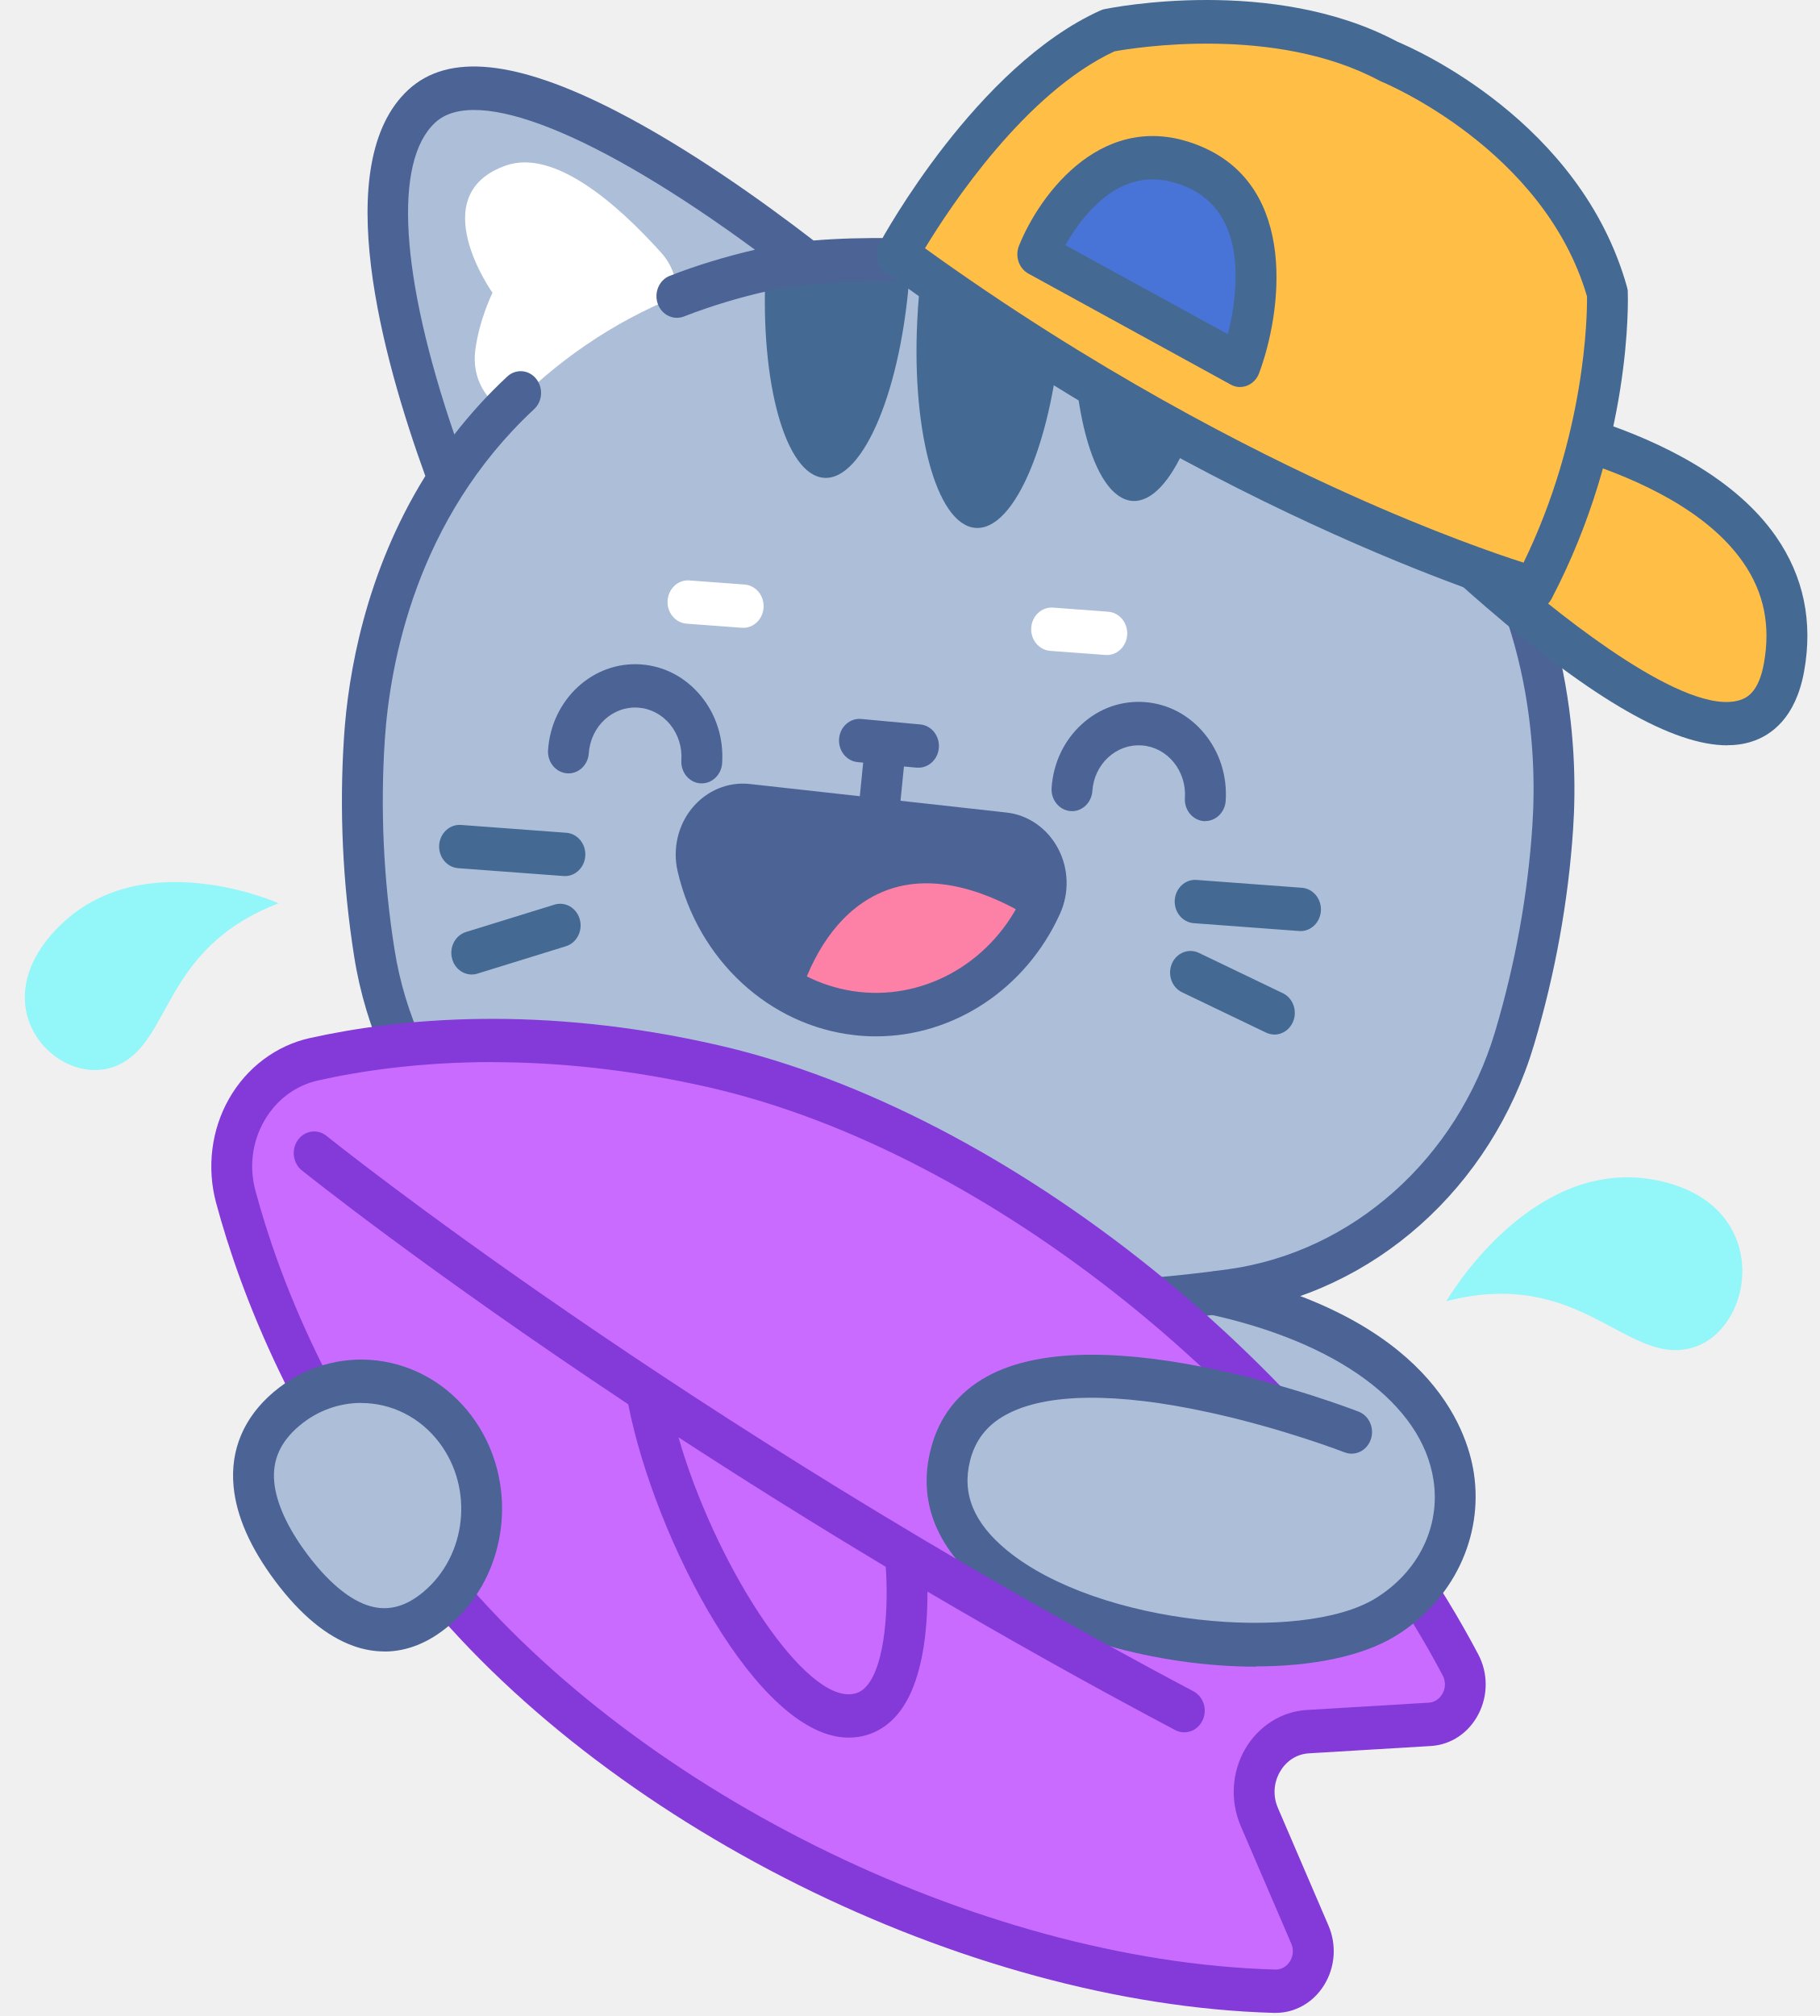
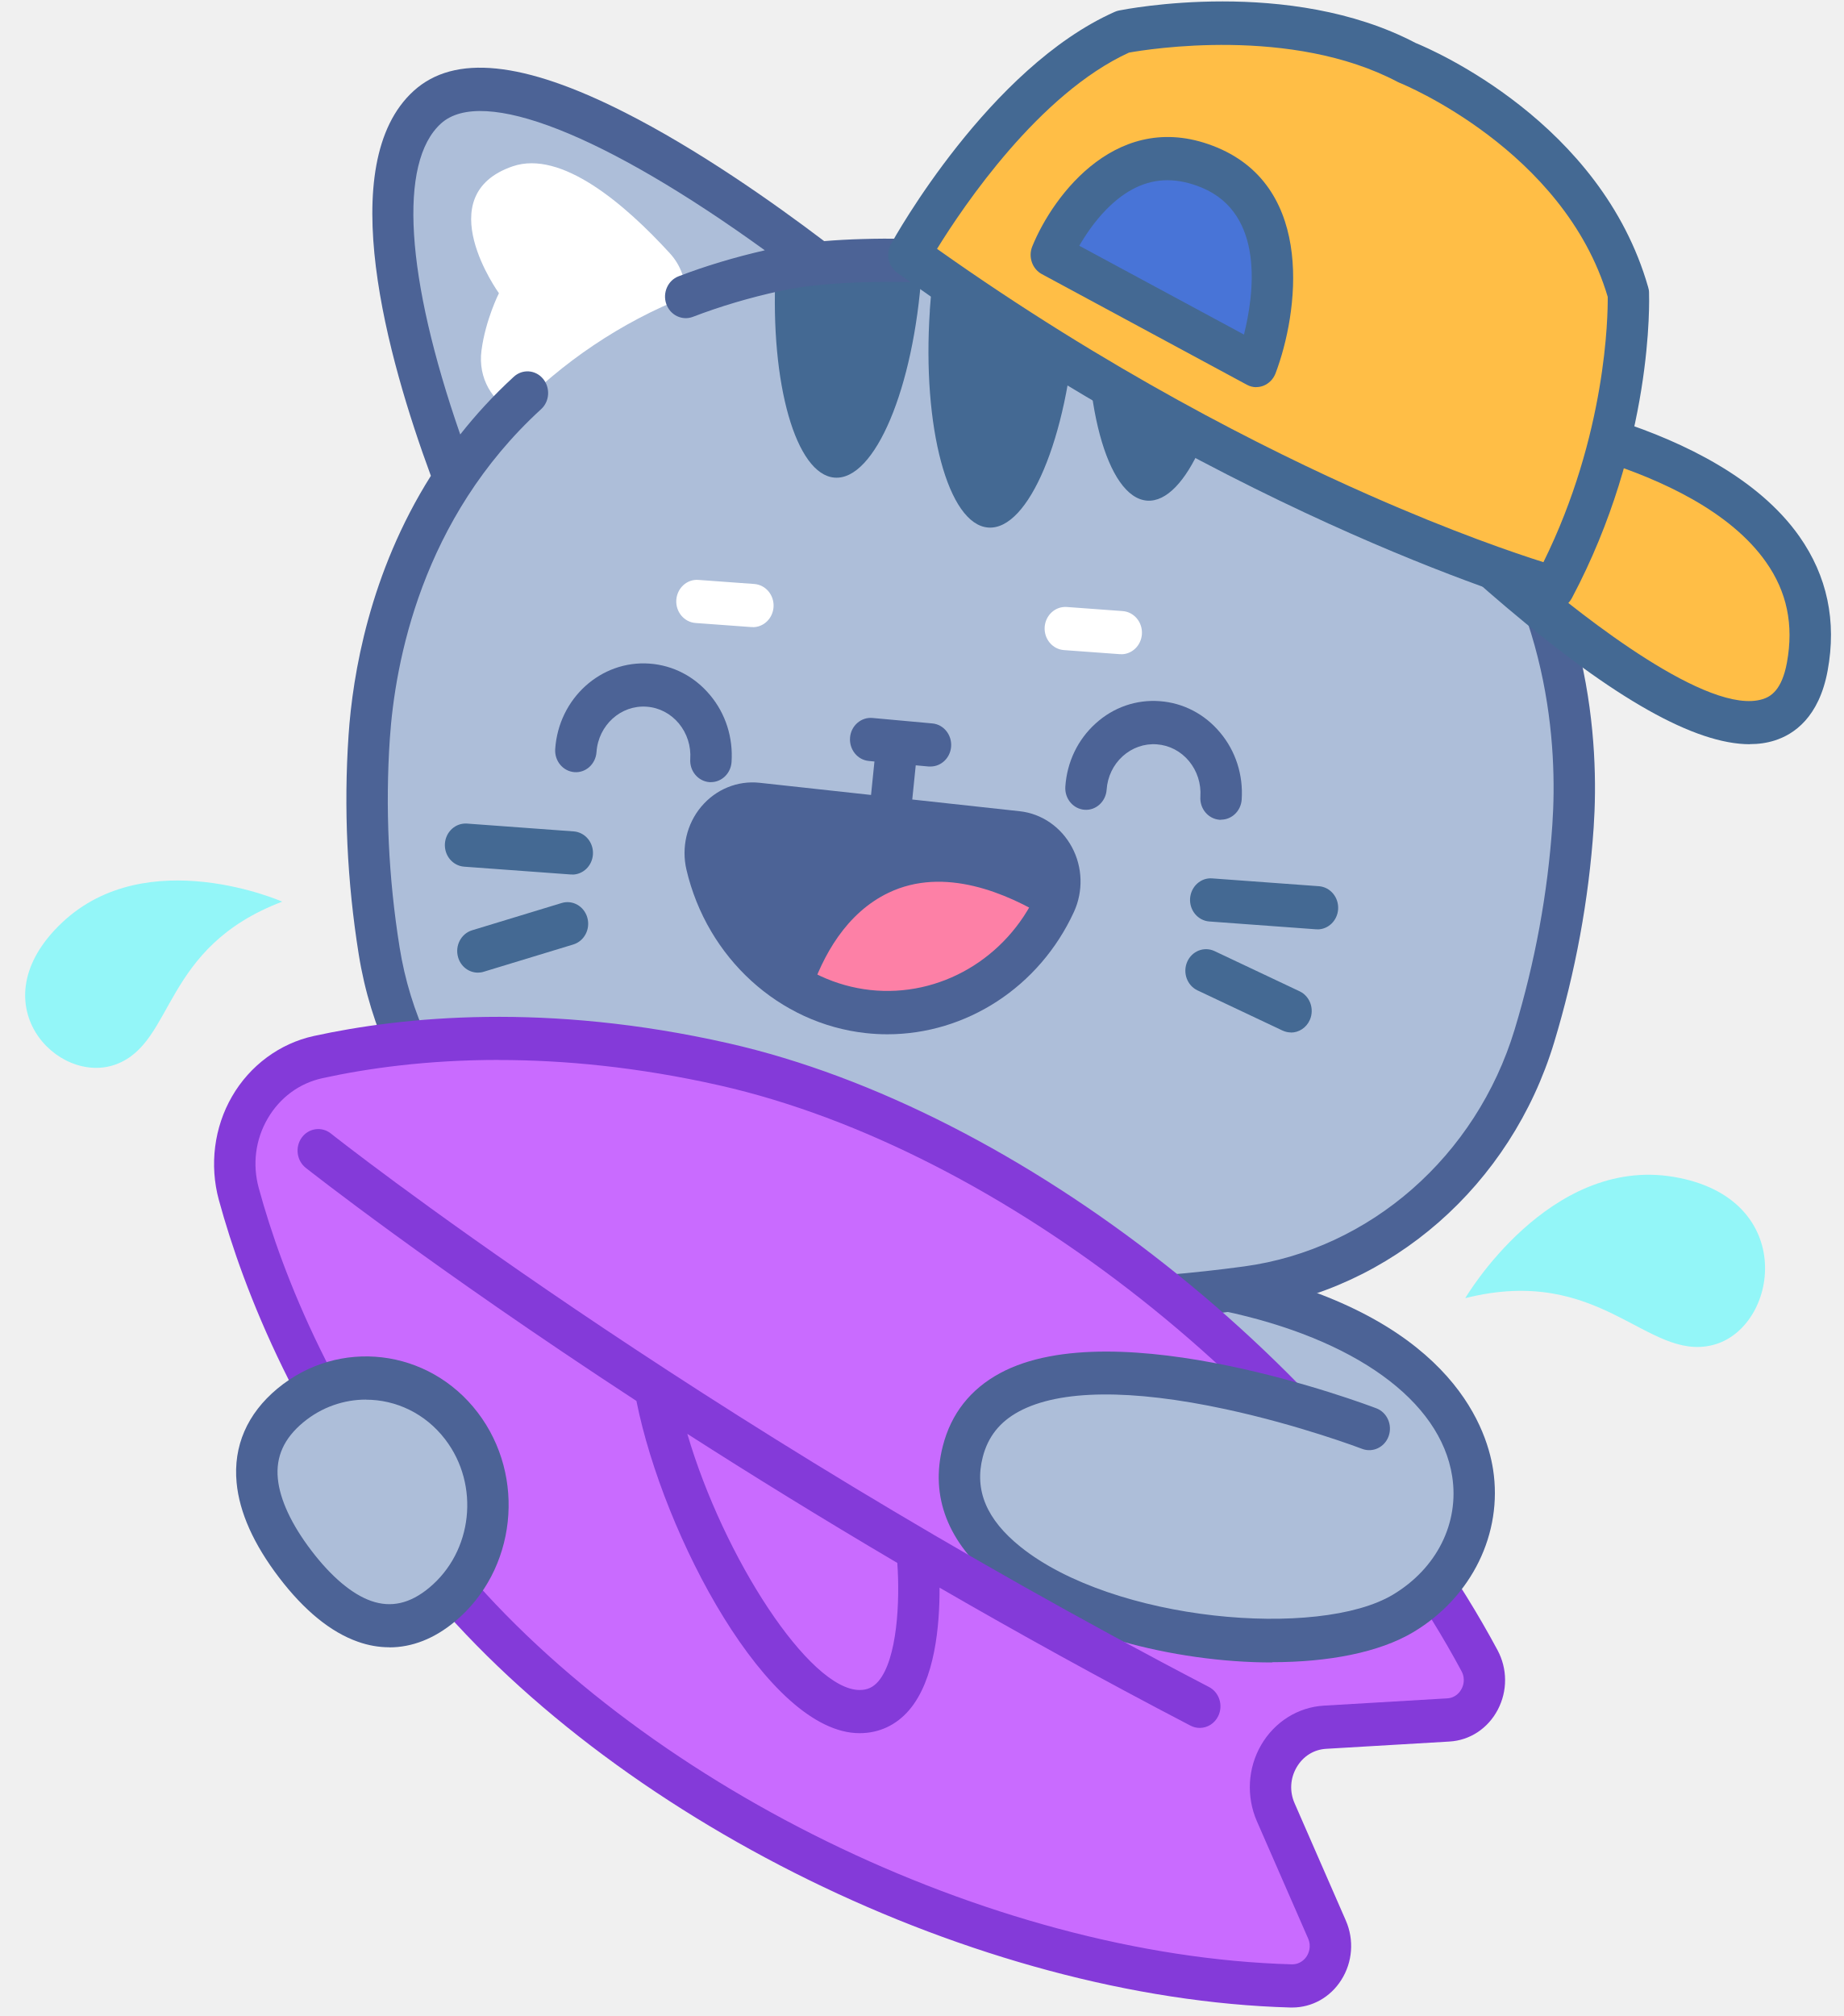
- <svg xmlns="http://www.w3.org/2000/svg" width="139" height="154" viewBox="0 0 139 154" fill="none">
-   <path d="M105.807 123.545C114.781 118.076 114.236 102.456 90.394 98.332L72.589 111.137C69.429 123.573 97.023 128.896 105.807 123.552V123.545Z" fill="#ADBED9" />
-   <path d="M32.229 8.097C37.997 2.788 54.475 14.464 61.702 20.073C65.486 19.689 70.335 19.78 75.86 20.226C81.392 20.616 86.201 21.243 89.9 22.184C97.797 17.704 118.492 35.908 114.892 42.611C118.157 49.529 119.031 56.907 118.611 63.177C118.249 68.597 117.283 73.962 115.7 79.278C112.606 89.658 104.196 97.183 94.013 98.583C86.148 99.663 78.343 99.914 70.591 99.335C62.838 98.757 55.145 97.343 47.504 95.1C37.61 92.194 30.277 83.493 28.589 72.75C27.728 67.246 27.479 61.791 27.84 56.37C28.254 50.107 30.094 42.931 34.246 36.57C31.578 29.401 26.5 13.364 32.229 8.09V8.097Z" fill="#ADBED9" />
-   <path d="M70.118 23.682C69.521 32.648 71.498 40.103 74.52 40.325C77.549 40.556 80.492 33.47 81.09 24.504C81.169 23.277 81.209 22.079 81.189 20.923C77.635 20.484 74.067 20.219 70.486 20.128C70.322 21.271 70.197 22.462 70.112 23.682H70.118Z" fill="#446993" />
-   <path d="M82.095 21.619C81.497 30.579 83.468 38.034 86.496 38.264C89.413 38.48 92.258 31.896 92.994 23.396C91.141 22.734 89.223 22.219 87.239 21.856C85.544 21.55 83.842 21.278 82.141 21.055C82.121 21.25 82.108 21.431 82.095 21.627V21.619Z" fill="#446993" />
-   <path d="M58.483 20.734C58.069 29.297 60.014 36.277 62.938 36.5C65.966 36.73 68.909 29.638 69.501 20.678C69.514 20.483 69.527 20.302 69.534 20.107C67.563 20.072 65.585 20.093 63.608 20.17C61.867 20.233 60.152 20.428 58.483 20.741V20.734Z" fill="#446993" />
-   <path d="M37.622 22.365C37.622 22.365 36.611 24.4 36.308 26.748C36.026 28.914 37.156 30.67 38.726 31.485C42.399 27.639 46.82 24.602 51.715 22.63C51.748 21.446 51.36 20.247 50.513 19.307C47.109 15.524 42.326 11.365 38.66 12.639C32.281 14.862 37.622 22.365 37.622 22.365Z" fill="white" />
-   <path d="M26.282 56.266C26.591 51.584 27.872 43.802 32.491 36.361C29.239 27.395 25.113 12.457 31.203 6.849C34.265 4.034 39.462 4.571 47.096 8.5C52.608 11.336 58.239 15.363 62.148 18.372C65.774 18.066 70.4 18.128 75.964 18.574C83.842 19.125 89.761 20.142 93.546 21.598C95.891 22.504 98.131 23.556 100.194 24.733C100.956 25.165 101.239 26.168 100.832 26.977C100.549 27.534 100.01 27.847 99.458 27.847C99.209 27.847 98.959 27.785 98.723 27.652C96.791 26.552 94.695 25.562 92.488 24.719C88.973 23.375 83.349 22.42 75.748 21.884C68.166 21.278 62.47 21.382 58.81 22.197C56.511 22.706 54.303 23.375 52.247 24.176C51.439 24.489 50.538 24.05 50.243 23.194C49.947 22.337 50.361 21.382 51.169 21.069C53.219 20.267 55.407 19.605 57.673 19.076C45.591 10.2 36.374 6.48 33.253 9.357C30.021 12.332 30.586 21.145 34.705 33.191C35.881 31.672 37.221 30.188 38.745 28.767C39.396 28.161 40.381 28.231 40.946 28.92C41.511 29.61 41.452 30.655 40.802 31.254C31.781 39.642 29.784 50.678 29.396 56.509C29.048 61.776 29.291 67.162 30.132 72.498C31.709 82.559 38.693 90.808 47.924 93.525C55.433 95.726 63.094 97.133 70.708 97.705C78.316 98.276 86.095 98.025 93.815 96.959C103.308 95.65 111.317 88.515 114.215 78.796C115.752 73.634 116.711 68.346 117.059 63.072C117.447 57.241 116.934 46.017 109.116 36.375C108.558 35.678 108.63 34.64 109.281 34.041C109.931 33.449 110.916 33.525 111.481 34.215C120.029 44.763 120.594 56.969 120.173 63.309C119.806 68.841 118.8 74.386 117.191 79.793C113.932 90.738 104.911 98.771 94.216 100.241C89.045 100.951 83.855 101.307 78.704 101.307C75.951 101.307 73.205 101.202 70.485 101C62.667 100.415 54.796 98.973 47.089 96.709C36.696 93.657 28.831 84.363 27.051 73.042C26.171 67.447 25.914 61.804 26.282 56.273V56.266Z" fill="#4C6396" />
-   <path d="M53.607 59.84C54.421 59.84 55.105 59.171 55.164 58.3C55.289 56.419 54.717 54.593 53.548 53.172C52.378 51.744 50.762 50.887 48.981 50.755C45.315 50.483 42.122 53.423 41.866 57.304C41.807 58.216 42.451 59.004 43.312 59.073C44.172 59.143 44.915 58.453 44.98 57.541C45.118 55.471 46.82 53.911 48.765 54.057C49.711 54.127 50.571 54.587 51.189 55.339C51.807 56.098 52.115 57.067 52.05 58.07C51.99 58.983 52.634 59.77 53.495 59.84C53.535 59.84 53.567 59.84 53.607 59.84Z" fill="#4C6396" />
-   <path d="M92.073 62.718C92.888 62.718 93.572 62.049 93.631 61.178C93.755 59.297 93.184 57.471 92.014 56.05C90.845 54.622 89.229 53.765 87.448 53.633C85.674 53.5 83.953 54.106 82.613 55.346C81.266 56.587 80.458 58.3 80.333 60.188C80.274 61.101 80.918 61.888 81.778 61.958C82.632 62.028 83.382 61.338 83.447 60.425C83.513 59.422 83.947 58.51 84.656 57.855C85.372 57.2 86.285 56.872 87.231 56.942C88.178 57.012 89.038 57.471 89.656 58.224C90.273 58.983 90.582 59.952 90.516 60.955C90.457 61.867 91.101 62.655 91.962 62.724C92.001 62.724 92.034 62.724 92.073 62.724V62.718Z" fill="#4C6396" />
-   <path d="M43.154 66.925C43.969 66.925 44.652 66.256 44.711 65.385C44.77 64.472 44.127 63.685 43.266 63.615L35.218 63.016C34.357 62.953 33.615 63.636 33.549 64.549C33.49 65.462 34.134 66.249 34.994 66.319L43.042 66.918C43.082 66.918 43.115 66.918 43.154 66.918V66.925Z" fill="#446993" />
-   <path d="M36.038 74.441C36.182 74.441 36.327 74.421 36.478 74.372L43.232 72.282C44.06 72.024 44.533 71.104 44.289 70.226C44.046 69.349 43.179 68.847 42.351 69.105L35.597 71.195C34.77 71.453 34.297 72.372 34.54 73.25C34.737 73.975 35.361 74.441 36.038 74.441Z" fill="#446993" />
-   <path d="M99.346 71.126C100.16 71.126 100.844 70.457 100.903 69.586C100.962 68.673 100.318 67.886 99.457 67.816L91.409 67.217C90.549 67.148 89.806 67.837 89.74 68.75C89.681 69.663 90.325 70.45 91.186 70.52L99.234 71.119C99.273 71.119 99.306 71.119 99.346 71.119V71.126Z" fill="#446993" />
-   <path d="M97.347 79.033C97.939 79.033 98.51 78.671 98.773 78.057C99.128 77.221 98.779 76.246 97.998 75.87L91.585 72.79C90.797 72.414 89.877 72.784 89.522 73.612C89.168 74.448 89.516 75.424 90.298 75.8L96.71 78.879C96.92 78.977 97.137 79.026 97.354 79.026L97.347 79.033Z" fill="#446993" />
-   <path d="M56.773 47.962C57.588 47.962 58.271 47.293 58.33 46.422C58.389 45.509 57.745 44.722 56.885 44.652L52.667 44.339C51.806 44.269 51.064 44.959 50.998 45.872C50.939 46.784 51.583 47.572 52.443 47.641L56.661 47.955C56.701 47.955 56.733 47.955 56.773 47.955V47.962Z" fill="white" />
-   <path d="M84.55 50.038C85.365 50.038 86.048 49.369 86.107 48.498C86.166 47.586 85.522 46.798 84.662 46.729L80.444 46.415C79.583 46.352 78.841 47.035 78.775 47.948C78.716 48.861 79.36 49.648 80.22 49.718L84.438 50.031C84.478 50.031 84.511 50.031 84.55 50.031V50.038Z" fill="white" />
-   <path d="M53.278 66.145C53.685 67.921 54.395 69.573 55.354 71.043C56.773 73.23 58.738 75.007 61.063 76.135C62.417 76.797 63.895 77.229 65.459 77.41C69.71 77.877 73.717 76.289 76.595 73.397C77.515 72.471 78.316 71.412 78.973 70.241C79.19 69.858 79.387 69.461 79.578 69.057C80.635 66.716 79.164 63.971 76.726 63.699L57.102 61.526C54.664 61.261 52.693 63.63 53.272 66.145H53.278Z" fill="#4C6396" />
-   <path d="M61.063 76.142C62.417 76.804 63.895 77.236 65.459 77.417C69.709 77.884 73.717 76.296 76.595 73.404C77.514 72.478 78.316 71.419 78.973 70.248C75.951 68.36 71.201 66.27 67.002 68.318C63.816 69.872 62.036 73.126 61.057 76.149L61.063 76.142Z" fill="#FD80A6" />
-   <path d="M52.878 61.721C53.975 60.39 55.617 59.707 57.273 59.888L65.682 60.822L65.939 58.258L65.518 58.216C64.657 58.14 64.027 57.332 64.099 56.426C64.171 55.513 64.933 54.844 65.787 54.921L70.301 55.339C71.162 55.416 71.793 56.224 71.72 57.13C71.648 57.993 70.965 58.641 70.17 58.641C70.124 58.641 70.078 58.641 70.032 58.641L69.053 58.551L68.79 61.17L76.891 62.069C78.546 62.25 80.018 63.281 80.833 64.828C81.641 66.354 81.693 68.207 80.984 69.781C78.376 75.55 72.857 79.166 66.911 79.166C66.379 79.166 65.84 79.138 65.295 79.075C58.758 78.351 53.318 73.314 51.761 66.542C51.373 64.849 51.787 63.044 52.871 61.728L52.878 61.721ZM54.803 65.748C56.044 71.161 60.4 75.188 65.63 75.773C70.86 76.351 75.905 73.362 78.172 68.339C78.448 67.726 78.428 67.029 78.113 66.43C77.791 65.817 77.226 65.42 76.569 65.35L56.951 63.184C56.294 63.107 55.67 63.372 55.23 63.901C54.803 64.417 54.645 65.093 54.796 65.755L54.803 65.748Z" fill="#4C6396" />
-   <path d="M23.985 80.916C19.498 81.912 16.752 86.726 18.013 91.401C19.86 98.271 23.9 108.742 32.724 119.896C47.059 138.024 74.344 151.449 97.365 152.104C99.494 152.167 100.952 149.833 100.066 147.778L96.202 138.79C94.934 135.836 96.859 132.457 99.914 132.276L109.211 131.719C111.34 131.593 112.608 129.141 111.57 127.169C100.309 105.858 76.407 86.496 54.615 81.466C41.199 78.373 30.575 79.446 23.985 80.909V80.916Z" fill="#C96BFF" />
-   <path d="M97.443 153.762C98.935 153.762 100.315 152.981 101.142 151.651C101.996 150.285 102.121 148.578 101.484 147.094L97.621 138.107C97.233 137.208 97.286 136.205 97.772 135.355C98.258 134.505 99.066 133.989 99.999 133.934L109.296 133.376C110.84 133.286 112.2 132.373 112.942 130.938C113.684 129.503 113.678 127.796 112.922 126.368C101.372 104.498 76.985 84.942 54.936 79.856C41.237 76.7 30.364 77.808 23.656 79.299C21.094 79.87 18.847 81.556 17.5 83.925C16.147 86.294 15.786 89.185 16.502 91.86C18.381 98.848 22.507 109.57 31.514 120.961C46.014 139.291 73.686 153.093 97.312 153.762C97.352 153.762 97.391 153.762 97.437 153.762H97.443ZM37.611 81.138C42.466 81.138 48.064 81.661 54.279 83.089C75.533 87.987 99.053 106.867 110.209 127.984C110.531 128.597 110.321 129.14 110.209 129.342C110.104 129.551 109.782 130.032 109.118 130.067L99.822 130.624C97.871 130.743 96.11 131.871 95.098 133.641C94.086 135.411 93.968 137.591 94.776 139.479L98.639 148.467C98.915 149.108 98.659 149.63 98.541 149.825C98.416 150.02 98.068 150.466 97.404 150.452C74.593 149.804 47.886 136.504 33.912 118.829C25.259 107.884 21.304 97.629 19.511 90.948C19.024 89.129 19.261 87.241 20.181 85.632C21.101 84.023 22.566 82.922 24.307 82.532C27.69 81.779 32.184 81.131 37.611 81.131V81.138Z" fill="#843AD9" />
-   <path d="M105.806 123.545C112.172 119.672 113.749 110.671 105.602 104.303L103.231 109.375C103.231 109.375 75.735 98.694 72.582 111.13C69.422 123.566 97.015 128.889 105.799 123.545H105.806Z" fill="#ADBED9" />
-   <path d="M95.912 127.294C100.136 127.294 103.993 126.562 106.588 124.981C110.983 122.306 113.336 117.415 112.587 112.517C112.054 109.047 109.072 100.604 92.837 97.12C91.99 96.939 91.372 100.186 92.22 100.367C102.153 102.499 108.618 107.243 109.505 113.053C110.051 116.627 108.342 120.104 105.038 122.117C99.453 125.517 83.981 124.194 76.945 118.446C74.389 116.356 73.463 114.112 74.106 111.57C74.501 110.009 75.394 108.866 76.833 108.079C79.888 106.4 85.282 106.337 92.43 107.905C98.008 109.124 102.666 110.922 102.712 110.942C103.52 111.256 104.42 110.817 104.716 109.96C105.011 109.103 104.597 108.149 103.789 107.835C102.994 107.529 84.185 100.318 75.401 105.146C73.173 106.372 71.721 108.246 71.097 110.72C70.112 114.579 71.478 118.16 75.046 121.079C79.881 125.03 88.481 127.315 95.925 127.315L95.912 127.294Z" fill="#4C6396" />
-   <path d="M21.883 107.634C25.858 104.283 31.64 104.98 34.8 109.195C37.96 113.41 37.303 119.541 33.328 122.892C29.353 126.243 25.418 123.985 22.258 119.777C19.098 115.562 17.908 110.992 21.883 107.641V107.634Z" fill="#ADBED9" />
-   <path d="M29.359 126.159C31.067 126.159 32.743 125.497 34.3 124.18C38.938 120.265 39.714 113.075 36.021 108.156C32.329 103.237 25.549 102.415 20.91 106.331C18.644 108.247 17.579 110.734 17.842 113.534C18.052 115.813 19.13 118.251 21.035 120.794C22.941 123.337 24.944 124.995 26.988 125.727C27.782 126.012 28.571 126.152 29.359 126.152V126.159ZM27.599 107.174C29.846 107.174 32.073 108.219 33.577 110.225C36.199 113.716 35.653 118.822 32.355 121.595C30.916 122.807 29.484 123.135 27.986 122.598C26.541 122.083 24.984 120.745 23.479 118.739C21.975 116.732 21.101 114.823 20.95 113.214C20.792 111.542 21.416 110.142 22.855 108.922C24.255 107.738 25.936 107.167 27.599 107.167V107.174Z" fill="#4C6396" />
-   <path d="M22.756 87.081C23.275 86.356 24.261 86.217 24.944 86.767C25.207 86.983 51.855 108.385 91.169 129.196C91.938 129.607 92.253 130.596 91.865 131.418C91.59 131.996 91.044 132.331 90.466 132.331C90.23 132.331 89.993 132.275 89.77 132.157C83.075 128.61 76.748 125.05 70.848 121.581C70.861 124.472 70.507 128.638 68.562 130.958C67.583 132.122 66.289 132.735 64.817 132.735C57.899 132.735 50.015 117.568 47.991 107.271C32.447 96.946 23.209 89.526 23.052 89.4C22.369 88.85 22.237 87.805 22.756 87.081ZM64.824 129.426C65.408 129.426 65.849 129.217 66.236 128.757C67.662 127.057 67.872 122.605 67.662 119.686C61.92 116.244 56.618 112.914 51.828 109.793C54.555 119.254 61.033 129.426 64.824 129.426Z" fill="#843AD9" />
-   <path d="M102.076 33.135C102.076 33.135 133.382 66.974 136.279 50.984C139.216 34.807 112.331 31.581 112.331 31.581L102.076 33.135Z" fill="#FFBE46" />
-   <path d="M131.935 56.928C132.612 56.928 133.236 56.837 133.814 56.649C135.279 56.182 137.165 54.873 137.815 51.298C138.505 47.502 137.783 44.039 135.68 41.001C129.485 32.063 113.198 30.015 112.508 29.931C111.654 29.826 110.879 30.481 110.78 31.387C110.682 32.293 111.299 33.115 112.153 33.219C112.344 33.24 127.79 35.198 133.164 42.966C134.754 45.258 135.266 47.78 134.747 50.671C134.366 52.789 133.519 53.291 132.914 53.479C128.847 54.775 119.406 47.174 115.543 43.851C108.927 38.152 103.251 32.035 103.192 31.979C102.587 31.324 101.602 31.317 100.984 31.958C100.367 32.599 100.36 33.644 100.965 34.299C101.024 34.362 106.805 40.597 113.559 46.408C121.752 53.465 127.803 56.928 131.942 56.935L131.935 56.928Z" fill="#446993" />
-   <path d="M117.16 44.944C117.16 44.944 94.651 38.577 68.542 19.438C68.542 19.438 75.592 6.438 84.671 2.335C84.671 2.335 96.964 -0.215 106.116 4.71C106.116 4.71 119.315 10.005 122.79 22.392C122.79 22.392 123.217 33.351 117.166 44.951L117.16 44.944Z" fill="#FFBE46" />
-   <path d="M117.16 46.596C117.719 46.596 118.244 46.275 118.527 45.739C124.722 33.874 124.361 22.776 124.348 22.309C124.348 22.17 124.321 22.037 124.282 21.905C120.734 9.267 108.008 3.707 106.747 3.185C97.24 -1.887 84.895 0.593 84.37 0.698C84.264 0.718 84.159 0.753 84.054 0.802C74.6 5.073 67.478 18.052 67.183 18.603C66.775 19.348 66.979 20.302 67.649 20.79C93.679 39.873 116.523 46.47 116.753 46.533C116.884 46.568 117.022 46.589 117.154 46.589L117.16 46.596ZM121.233 22.65C121.247 24.085 121.135 33.212 116.385 42.98C114.296 42.311 109.572 40.681 103.186 37.81C95.4 34.32 83.535 28.245 70.658 18.965C72.649 15.683 78.351 7.079 85.132 3.923C86.551 3.665 97.398 1.868 105.413 6.181C105.466 6.208 105.512 6.229 105.564 6.25C105.689 6.299 117.935 11.364 121.233 22.643V22.65Z" fill="#446993" />
-   <path d="M94.729 27.91L79.27 19.431C79.27 19.431 83.291 9.371 91.208 12.743C99.131 16.115 94.729 27.91 94.729 27.91Z" fill="#4874D7" />
-   <path d="M94.729 29.561C94.913 29.561 95.097 29.526 95.274 29.457C95.688 29.289 96.017 28.948 96.181 28.516C97.902 23.904 99.197 14.352 91.792 11.203C84.401 8.061 79.434 14.791 77.838 18.783C77.522 19.578 77.838 20.504 78.561 20.901L94.02 29.38C94.243 29.505 94.493 29.568 94.736 29.568L94.729 29.561ZM88.034 13.704C88.869 13.704 89.729 13.899 90.629 14.276C95.399 16.303 94.558 22.469 93.803 25.534L81.385 18.728C81.845 17.919 82.529 16.874 83.429 15.941C84.874 14.45 86.398 13.704 88.034 13.704Z" fill="#446993" />
-   <path d="M110.491 99.391C110.491 99.391 116.778 88.481 126.213 90.097C135.647 91.713 134.123 101.718 129.149 102.986C124.176 104.261 120.72 96.771 110.497 99.391H110.491Z" fill="#93F6F8" />
-   <path d="M21.283 69C21.283 69 11.109 64.446 4.686 70.601C-1.737 76.757 4.35 83.169 8.776 81.459C13.208 79.753 12.176 72.514 21.283 69Z" fill="#93F6F8" />
+ <svg xmlns="http://www.w3.org/2000/svg" width="139" height="152" viewBox="0 0 139 152" fill="none">
+   <path d="M105.807 121.637C114.781 116.257 114.236 100.892 90.394 96.835L72.589 109.431C69.429 121.664 97.023 126.9 105.807 121.643V121.637Z" fill="#ADBED9" />
+   <path d="M32.229 8.072C37.997 2.85 54.475 14.336 61.702 19.852C65.486 19.476 70.335 19.565 75.86 20.003C81.392 20.387 86.201 21.004 89.9 21.929C97.797 17.522 118.492 35.43 114.892 42.023C118.157 48.828 119.031 56.086 118.611 62.254C118.249 67.585 117.283 72.862 115.7 78.091C112.606 88.303 104.196 95.704 94.013 97.082C86.148 98.144 78.343 98.391 70.591 97.822C62.838 97.253 55.145 95.862 47.504 93.655C37.61 90.797 30.277 82.238 28.589 71.67C27.728 66.256 27.479 60.89 27.84 55.558C28.254 49.397 30.094 42.338 34.246 36.081C31.578 29.029 26.5 13.253 32.229 8.065V8.072Z" fill="#ADBED9" />
+   <path d="M70.118 23.402C69.521 32.222 71.498 39.556 74.52 39.775C77.549 40.001 80.492 33.031 81.09 24.211C81.169 23.005 81.209 21.826 81.189 20.689C77.635 20.257 74.067 19.996 70.486 19.907C70.322 21.031 70.197 22.203 70.112 23.402H70.118Z" fill="#446993" />
+   <path d="M82.095 21.374C81.497 30.187 83.468 37.52 86.496 37.746C89.413 37.959 92.258 31.483 92.994 23.122C91.141 22.471 89.223 21.963 87.239 21.607C85.544 21.305 83.842 21.038 82.141 20.819C82.121 21.011 82.108 21.189 82.095 21.381V21.374Z" fill="#446993" />
+   <path d="M58.483 20.503C58.069 28.926 60.014 35.793 62.938 36.012C65.966 36.238 68.909 29.262 69.501 20.448C69.514 20.256 69.527 20.078 69.534 19.886C67.563 19.852 65.585 19.873 63.608 19.948C61.867 20.01 60.152 20.202 58.483 20.51V20.503Z" fill="#446993" />
+   <path d="M37.622 22.107C37.622 22.107 36.611 24.108 36.308 26.418C36.026 28.549 37.156 30.276 38.726 31.078C42.399 27.295 46.82 24.307 51.715 22.368C51.748 21.203 51.36 20.024 50.513 19.099C47.109 15.377 42.326 11.286 38.66 12.54C32.281 14.726 37.622 22.107 37.622 22.107Z" fill="white" />
+   <path d="M26.282 55.455C26.591 50.849 27.872 43.194 32.491 35.875C29.239 27.055 25.113 12.361 31.203 6.845C34.265 4.076 39.462 4.604 47.096 8.469C52.608 11.258 58.239 15.219 62.148 18.18C65.774 17.878 70.4 17.94 75.964 18.379C83.842 18.92 89.761 19.921 93.546 21.353C95.891 22.244 98.131 23.279 100.194 24.437C100.956 24.862 101.239 25.849 100.832 26.644C100.549 27.192 100.01 27.5 99.458 27.5C99.209 27.5 98.959 27.439 98.723 27.308C96.791 26.226 94.695 25.252 92.488 24.423C88.973 23.101 83.349 22.162 75.748 21.634C68.166 21.038 62.47 21.14 58.81 21.942C56.511 22.443 54.303 23.101 52.247 23.889C51.439 24.197 50.538 23.765 50.243 22.922C49.947 22.079 50.361 21.14 51.169 20.832C53.219 20.044 55.407 19.393 57.673 18.872C45.591 10.141 36.374 6.481 33.253 9.312C30.021 12.238 30.586 20.907 34.705 32.757C35.881 31.263 37.221 29.803 38.745 28.405C39.396 27.809 40.381 27.877 40.946 28.556C41.511 29.234 41.452 30.262 40.802 30.852C31.781 39.103 29.784 49.958 29.396 55.695C29.048 60.876 29.291 66.173 30.132 71.423C31.709 81.319 38.693 89.433 47.924 92.106C55.433 94.272 63.094 95.656 70.708 96.218C78.316 96.78 86.095 96.533 93.815 95.484C103.308 94.196 111.317 87.178 114.215 77.618C115.752 72.54 116.711 67.338 117.059 62.15C117.447 56.414 116.934 45.374 109.116 35.889C108.558 35.203 108.63 34.182 109.281 33.593C109.931 33.01 110.916 33.086 111.481 33.764C120.029 44.14 120.594 56.147 120.173 62.383C119.806 67.825 118.8 73.28 117.191 78.598C113.932 89.365 104.911 97.266 94.216 98.712C89.045 99.411 83.855 99.761 78.704 99.761C75.951 99.761 73.205 99.658 70.485 99.459C62.667 98.884 54.796 97.465 47.089 95.238C36.696 92.236 28.831 83.094 27.051 71.957C26.171 66.454 25.914 60.903 26.282 55.462V55.455Z" fill="#4C6396" />
+   <path d="M53.607 58.971C54.421 58.971 55.105 58.313 55.164 57.456C55.288 55.606 54.717 53.81 53.547 52.412C52.378 51.007 50.762 50.164 48.981 50.034C45.315 49.767 42.122 52.659 41.866 56.476C41.807 57.374 42.451 58.148 43.312 58.217C44.172 58.285 44.915 57.607 44.98 56.709C45.118 54.674 46.82 53.139 48.764 53.283C49.711 53.351 50.571 53.803 51.189 54.544C51.806 55.291 52.115 56.243 52.05 57.23C51.99 58.128 52.634 58.902 53.495 58.971C53.534 58.971 53.567 58.971 53.607 58.971Z" fill="#4C6396" />
+   <path d="M92.073 61.801C92.888 61.801 93.572 61.144 93.631 60.287C93.755 58.436 93.184 56.641 92.014 55.243C90.845 53.838 89.229 52.995 87.448 52.865C85.674 52.734 83.953 53.331 82.613 54.551C81.266 55.77 80.458 57.456 80.333 59.314C80.274 60.211 80.918 60.986 81.778 61.054C82.632 61.123 83.382 60.444 83.447 59.547C83.513 58.56 83.947 57.662 84.656 57.018C85.372 56.374 86.285 56.051 87.231 56.12C88.178 56.189 89.038 56.641 89.656 57.381C90.273 58.128 90.582 59.081 90.516 60.068C90.457 60.965 91.101 61.74 91.962 61.808C92.001 61.808 92.034 61.808 92.073 61.808V61.801Z" fill="#4C6396" />
+   <path d="M43.154 65.94C43.969 65.94 44.652 65.282 44.711 64.425C44.77 63.528 44.127 62.753 43.266 62.685L35.218 62.095C34.357 62.034 33.614 62.705 33.549 63.603C33.49 64.501 34.134 65.275 34.994 65.344L43.042 65.933C43.082 65.933 43.115 65.933 43.154 65.933V65.94Z" fill="#446993" />
+   <path d="M36.038 73.334C36.182 73.334 36.327 73.314 36.478 73.266L43.232 71.21C44.06 70.956 44.533 70.052 44.289 69.188C44.046 68.325 43.179 67.831 42.351 68.085L35.597 70.141C34.77 70.394 34.297 71.299 34.54 72.162C34.737 72.875 35.361 73.334 36.038 73.334Z" fill="#446993" />
+   <path d="M99.346 70.073C100.16 70.073 100.844 69.415 100.903 68.558C100.962 67.66 100.318 66.886 99.457 66.817L91.409 66.228C90.549 66.159 89.806 66.838 89.74 67.736C89.681 68.633 90.325 69.408 91.186 69.476L99.234 70.066C99.273 70.066 99.306 70.066 99.346 70.066V70.073Z" fill="#446993" />
+   <path d="M97.347 77.851C97.939 77.851 98.51 77.495 98.773 76.891C99.128 76.069 98.779 75.11 97.998 74.74L91.585 71.71C90.797 71.34 89.877 71.704 89.522 72.519C89.168 73.341 89.516 74.301 90.298 74.671L96.71 77.7C96.92 77.796 97.137 77.844 97.354 77.844L97.347 77.851Z" fill="#446993" />
+   <path d="M56.773 47.287C57.587 47.287 58.271 46.629 58.33 45.772C58.389 44.874 57.745 44.1 56.885 44.031L52.667 43.723C51.806 43.654 51.063 44.333 50.998 45.231C50.939 46.129 51.583 46.903 52.443 46.971L56.661 47.28C56.7 47.28 56.733 47.28 56.773 47.28V47.287Z" fill="white" />
+   <path d="M84.55 49.329C85.365 49.329 86.048 48.671 86.107 47.815C86.166 46.917 85.522 46.142 84.662 46.074L80.444 45.765C79.583 45.704 78.841 46.375 78.775 47.273C78.716 48.171 79.36 48.945 80.22 49.014L84.438 49.322C84.478 49.322 84.511 49.322 84.55 49.322V49.329Z" fill="white" />
+   <path d="M53.278 65.173C53.685 66.92 54.395 68.545 55.354 69.991C56.773 72.142 58.738 73.89 61.063 75C62.417 75.651 63.895 76.076 65.459 76.254C69.71 76.714 73.717 75.151 76.595 72.307C77.515 71.395 78.316 70.354 78.973 69.203C79.19 68.826 79.387 68.435 79.578 68.037C80.635 65.735 79.164 63.035 76.726 62.767L57.102 60.629C54.664 60.369 52.693 62.699 53.272 65.173H53.278Z" fill="#4C6396" />
+   <path d="M61.063 75.007C62.417 75.658 63.895 76.083 65.459 76.261C69.709 76.721 73.717 75.158 76.595 72.314C77.514 71.402 78.316 70.361 78.973 69.209C75.951 67.352 71.201 65.296 67.002 67.311C63.816 68.839 62.036 72.04 61.057 75.014L61.063 75.007Z" fill="#FD80A6" />
+   <path d="M52.878 60.821C53.975 59.512 55.617 58.84 57.273 59.019L65.682 59.937L65.939 57.415L65.518 57.374C64.657 57.298 64.027 56.504 64.099 55.613C64.171 54.715 64.933 54.057 65.787 54.132L70.301 54.544C71.162 54.619 71.793 55.414 71.72 56.305C71.648 57.155 70.965 57.792 70.17 57.792C70.124 57.792 70.078 57.792 70.032 57.792L69.053 57.703L68.79 60.28L76.891 61.164C78.546 61.342 80.018 62.356 80.833 63.878C81.641 65.379 81.693 67.201 80.984 68.75C78.376 74.425 72.857 77.982 66.911 77.982C66.379 77.982 65.84 77.954 65.295 77.893C58.758 77.18 53.318 72.225 51.761 65.564C51.373 63.898 51.787 62.123 52.871 60.828L52.878 60.821ZM54.803 64.782C56.044 70.107 60.4 74.069 65.63 74.644C70.86 75.213 75.905 72.273 78.172 67.332C78.448 66.729 78.428 66.043 78.113 65.454C77.791 64.851 77.226 64.46 76.569 64.392L56.951 62.26C56.294 62.185 55.67 62.445 55.23 62.966C54.803 63.473 54.645 64.138 54.796 64.789L54.803 64.782Z" fill="#4C6396" />
+   <path d="M23.985 79.703C19.498 80.683 16.752 85.419 18.013 90.017C19.86 96.774 23.9 107.075 32.724 118.047C47.059 135.879 74.344 149.085 97.365 149.729C99.494 149.791 100.952 147.495 100.066 145.474L96.202 136.633C94.934 133.727 96.859 130.403 99.914 130.225L109.211 129.677C111.34 129.553 112.608 127.141 111.57 125.202C100.309 104.238 76.407 85.192 54.615 80.244C41.199 77.201 30.575 78.257 23.985 79.696V79.703Z" fill="#C96BFF" />
+   <path d="M97.443 151.36C98.935 151.36 100.315 150.592 101.142 149.283C101.996 147.94 102.121 146.261 101.484 144.801L97.621 135.96C97.233 135.076 97.286 134.09 97.772 133.253C98.258 132.417 99.066 131.91 99.999 131.855L109.296 131.307C110.84 131.218 112.2 130.32 112.942 128.908C113.684 127.497 113.678 125.818 112.922 124.413C101.372 102.9 76.985 83.663 54.936 78.66C41.237 75.556 30.364 76.646 23.656 78.112C21.094 78.674 18.847 80.333 17.5 82.663C16.147 84.993 15.786 87.837 16.502 90.469C18.381 97.342 22.507 107.89 31.514 119.095C46.014 137.126 73.686 150.702 97.312 151.36C97.352 151.36 97.391 151.36 97.437 151.36H97.443ZM37.611 79.921C42.466 79.921 48.064 80.436 54.279 81.84C75.533 86.658 99.053 105.231 110.209 126.003C110.531 126.606 110.321 127.14 110.209 127.339C110.104 127.545 109.782 128.018 109.118 128.052L99.822 128.6C97.871 128.717 96.11 129.827 95.098 131.568C94.086 133.308 93.968 135.453 94.776 137.311L98.639 146.151C98.915 146.782 98.659 147.296 98.541 147.488C98.416 147.68 98.068 148.118 97.404 148.104C74.593 147.467 47.886 134.384 33.912 116.998C25.259 106.231 21.304 96.143 19.511 89.571C19.024 87.782 19.261 85.925 20.181 84.342C21.101 82.759 22.566 81.676 24.307 81.292C27.69 80.552 32.184 79.915 37.611 79.915V79.921Z" fill="#843AD9" />
+   <path d="M105.806 121.637C112.172 117.826 113.749 108.972 105.602 102.708L103.231 107.697C103.231 107.697 75.735 97.191 72.582 109.424C69.422 121.657 97.015 126.893 105.799 121.637H105.806Z" fill="#ADBED9" />
+   <path d="M95.912 125.324C100.136 125.324 103.993 124.604 106.588 123.049C110.983 120.417 113.336 115.606 112.587 110.788C112.054 107.375 109.072 99.069 92.837 95.642C91.99 95.464 91.372 98.658 92.22 98.836C102.153 100.933 108.618 105.6 109.505 111.316C110.051 114.832 108.342 118.251 105.038 120.232C99.453 123.576 83.981 122.274 76.945 116.62C74.389 114.564 73.463 112.358 74.106 109.856C74.501 108.321 75.394 107.197 76.833 106.423C79.888 104.771 85.282 104.709 92.43 106.251C98.008 107.451 102.666 109.219 102.712 109.239C103.52 109.548 104.42 109.116 104.716 108.273C105.011 107.43 104.597 106.491 103.789 106.183C102.994 105.881 84.185 98.788 75.401 103.537C73.173 104.744 71.721 106.587 71.097 109.02C70.112 112.817 71.478 116.339 75.046 119.211C79.881 123.097 88.481 125.344 95.925 125.344L95.912 125.324Z" fill="#4C6396" />
+   <path d="M21.883 105.985C25.858 102.689 31.64 103.374 34.8 107.52C37.96 111.666 37.303 117.697 33.328 120.994C29.353 124.29 25.418 122.07 22.258 117.93C19.098 113.784 17.909 109.288 21.883 105.992V105.985Z" fill="#ADBED9" />
+   <path d="M29.359 124.207C31.067 124.207 32.743 123.556 34.3 122.261C38.938 118.409 39.714 111.337 36.021 106.498C32.329 101.66 25.549 100.851 20.91 104.703C18.644 106.588 17.579 109.034 17.842 111.789C18.052 114.03 19.13 116.429 21.035 118.93C22.941 121.432 24.944 123.063 26.988 123.782C27.782 124.063 28.571 124.2 29.359 124.2V124.207ZM27.599 105.532C29.846 105.532 32.073 106.56 33.577 108.534C36.199 111.967 35.653 116.991 32.355 119.718C30.916 120.911 29.484 121.233 27.986 120.705C26.541 120.198 24.984 118.882 23.479 116.909C21.975 114.935 21.101 113.057 20.95 111.474C20.792 109.829 21.416 108.452 22.855 107.252C24.255 106.087 25.936 105.525 27.599 105.525V105.532Z" fill="#4C6396" />
+   <path d="M22.756 85.767C23.275 85.054 24.261 84.917 24.944 85.458C25.207 85.671 51.855 106.724 91.169 127.195C91.938 127.599 92.253 128.572 91.865 129.381C91.59 129.95 91.044 130.279 90.466 130.279C90.23 130.279 89.993 130.224 89.77 130.107C83.075 126.619 76.748 123.117 70.848 119.704C70.861 122.548 70.507 126.646 68.562 128.928C67.583 130.073 66.289 130.676 64.817 130.676C57.899 130.676 50.015 115.757 47.991 105.627C32.447 95.471 23.209 88.172 23.052 88.049C22.369 87.507 22.237 86.479 22.756 85.767ZM64.824 127.421C65.408 127.421 65.849 127.215 66.236 126.763C67.662 125.091 67.872 120.711 67.662 117.84C61.92 114.454 56.618 111.179 51.828 108.108C54.555 117.415 61.033 127.421 64.824 127.421Z" fill="#843AD9" />
+   <path d="M102.076 32.702C102.076 32.702 133.382 65.988 136.279 50.26C139.216 34.346 112.331 31.173 112.331 31.173L102.076 32.702Z" fill="#FFBE46" />
+   <path d="M131.935 56.106C132.612 56.106 133.236 56.017 133.814 55.832C135.279 55.373 137.165 54.084 137.815 50.569C138.505 46.834 137.783 43.427 135.68 40.439C129.485 31.647 113.198 29.632 112.508 29.55C111.654 29.447 110.879 30.091 110.78 30.982C110.682 31.873 111.299 32.681 112.153 32.784C112.344 32.805 127.79 34.731 133.164 42.372C134.754 44.627 135.266 47.108 134.747 49.952C134.366 52.035 133.519 52.529 132.914 52.714C128.847 53.988 119.406 46.511 115.543 43.242C108.927 37.636 103.251 31.619 103.192 31.564C102.587 30.92 101.602 30.913 100.984 31.544C100.367 32.174 100.36 33.202 100.965 33.847C101.024 33.908 106.805 40.042 113.559 45.758C121.752 52.7 127.803 56.106 131.942 56.113L131.935 56.106Z" fill="#446993" />
+   <path d="M117.16 44.318C117.16 44.318 94.651 38.054 68.542 19.228C68.542 19.228 75.592 6.44 84.671 2.404C84.671 2.404 96.964 -0.105 106.116 4.741C106.116 4.741 119.315 9.949 122.79 22.134C122.79 22.134 123.217 32.914 117.166 44.325L117.16 44.318Z" fill="#FFBE46" />
+   <path d="M117.16 45.943C117.719 45.943 118.244 45.627 118.527 45.1C124.722 33.428 124.361 22.511 124.348 22.052C124.348 21.915 124.321 21.785 124.282 21.655C120.734 9.223 108.008 3.754 106.747 3.24C97.24 -1.749 84.895 0.691 84.37 0.793C84.264 0.814 84.159 0.848 84.054 0.896C74.6 5.097 67.478 17.865 67.183 18.406C66.775 19.14 66.979 20.078 67.649 20.558C93.679 39.329 116.523 45.819 116.753 45.881C116.884 45.915 117.022 45.936 117.154 45.936L117.16 45.943ZM121.233 22.388C121.247 23.8 121.135 32.778 116.385 42.386C114.296 41.728 109.572 40.124 103.186 37.301C95.4 33.867 83.535 27.891 70.658 18.763C72.649 15.535 78.351 7.071 85.132 3.966C86.551 3.713 97.398 1.945 105.413 6.187C105.466 6.214 105.512 6.235 105.564 6.255C105.689 6.303 117.935 11.286 121.233 22.381V22.388Z" fill="#446993" />
+   <path d="M94.729 27.562L79.27 19.221C79.27 19.221 83.291 9.325 91.208 12.642C99.131 15.959 94.729 27.562 94.729 27.562Z" fill="#4874D7" />
+   <path d="M94.729 29.186C94.913 29.186 95.097 29.152 95.274 29.083C95.688 28.919 96.017 28.583 96.181 28.158C97.902 23.621 99.197 14.225 91.792 11.127C84.401 8.037 79.434 14.657 77.838 18.584C77.522 19.365 77.838 20.277 78.561 20.667L94.02 29.008C94.243 29.131 94.493 29.193 94.736 29.193L94.729 29.186ZM88.034 13.588C88.869 13.588 89.729 13.78 90.629 14.15C95.399 16.144 94.558 22.209 93.803 25.225L81.385 18.529C81.845 17.734 82.529 16.706 83.429 15.788C84.874 14.321 86.398 13.588 88.034 13.588Z" fill="#446993" />
+   <path d="M110.491 97.876C110.491 97.876 116.778 87.144 126.213 88.734C135.647 90.324 134.123 100.165 129.149 101.412C124.176 102.667 120.72 95.299 110.497 97.876H110.491Z" fill="#93F6F8" />
+   <path d="M21.283 67.981C21.283 67.981 11.109 63.501 4.686 69.556C-1.737 75.611 4.35 81.919 8.776 80.237C13.208 78.558 12.176 71.438 21.283 67.981Z" fill="#93F6F8" />
</svg>
